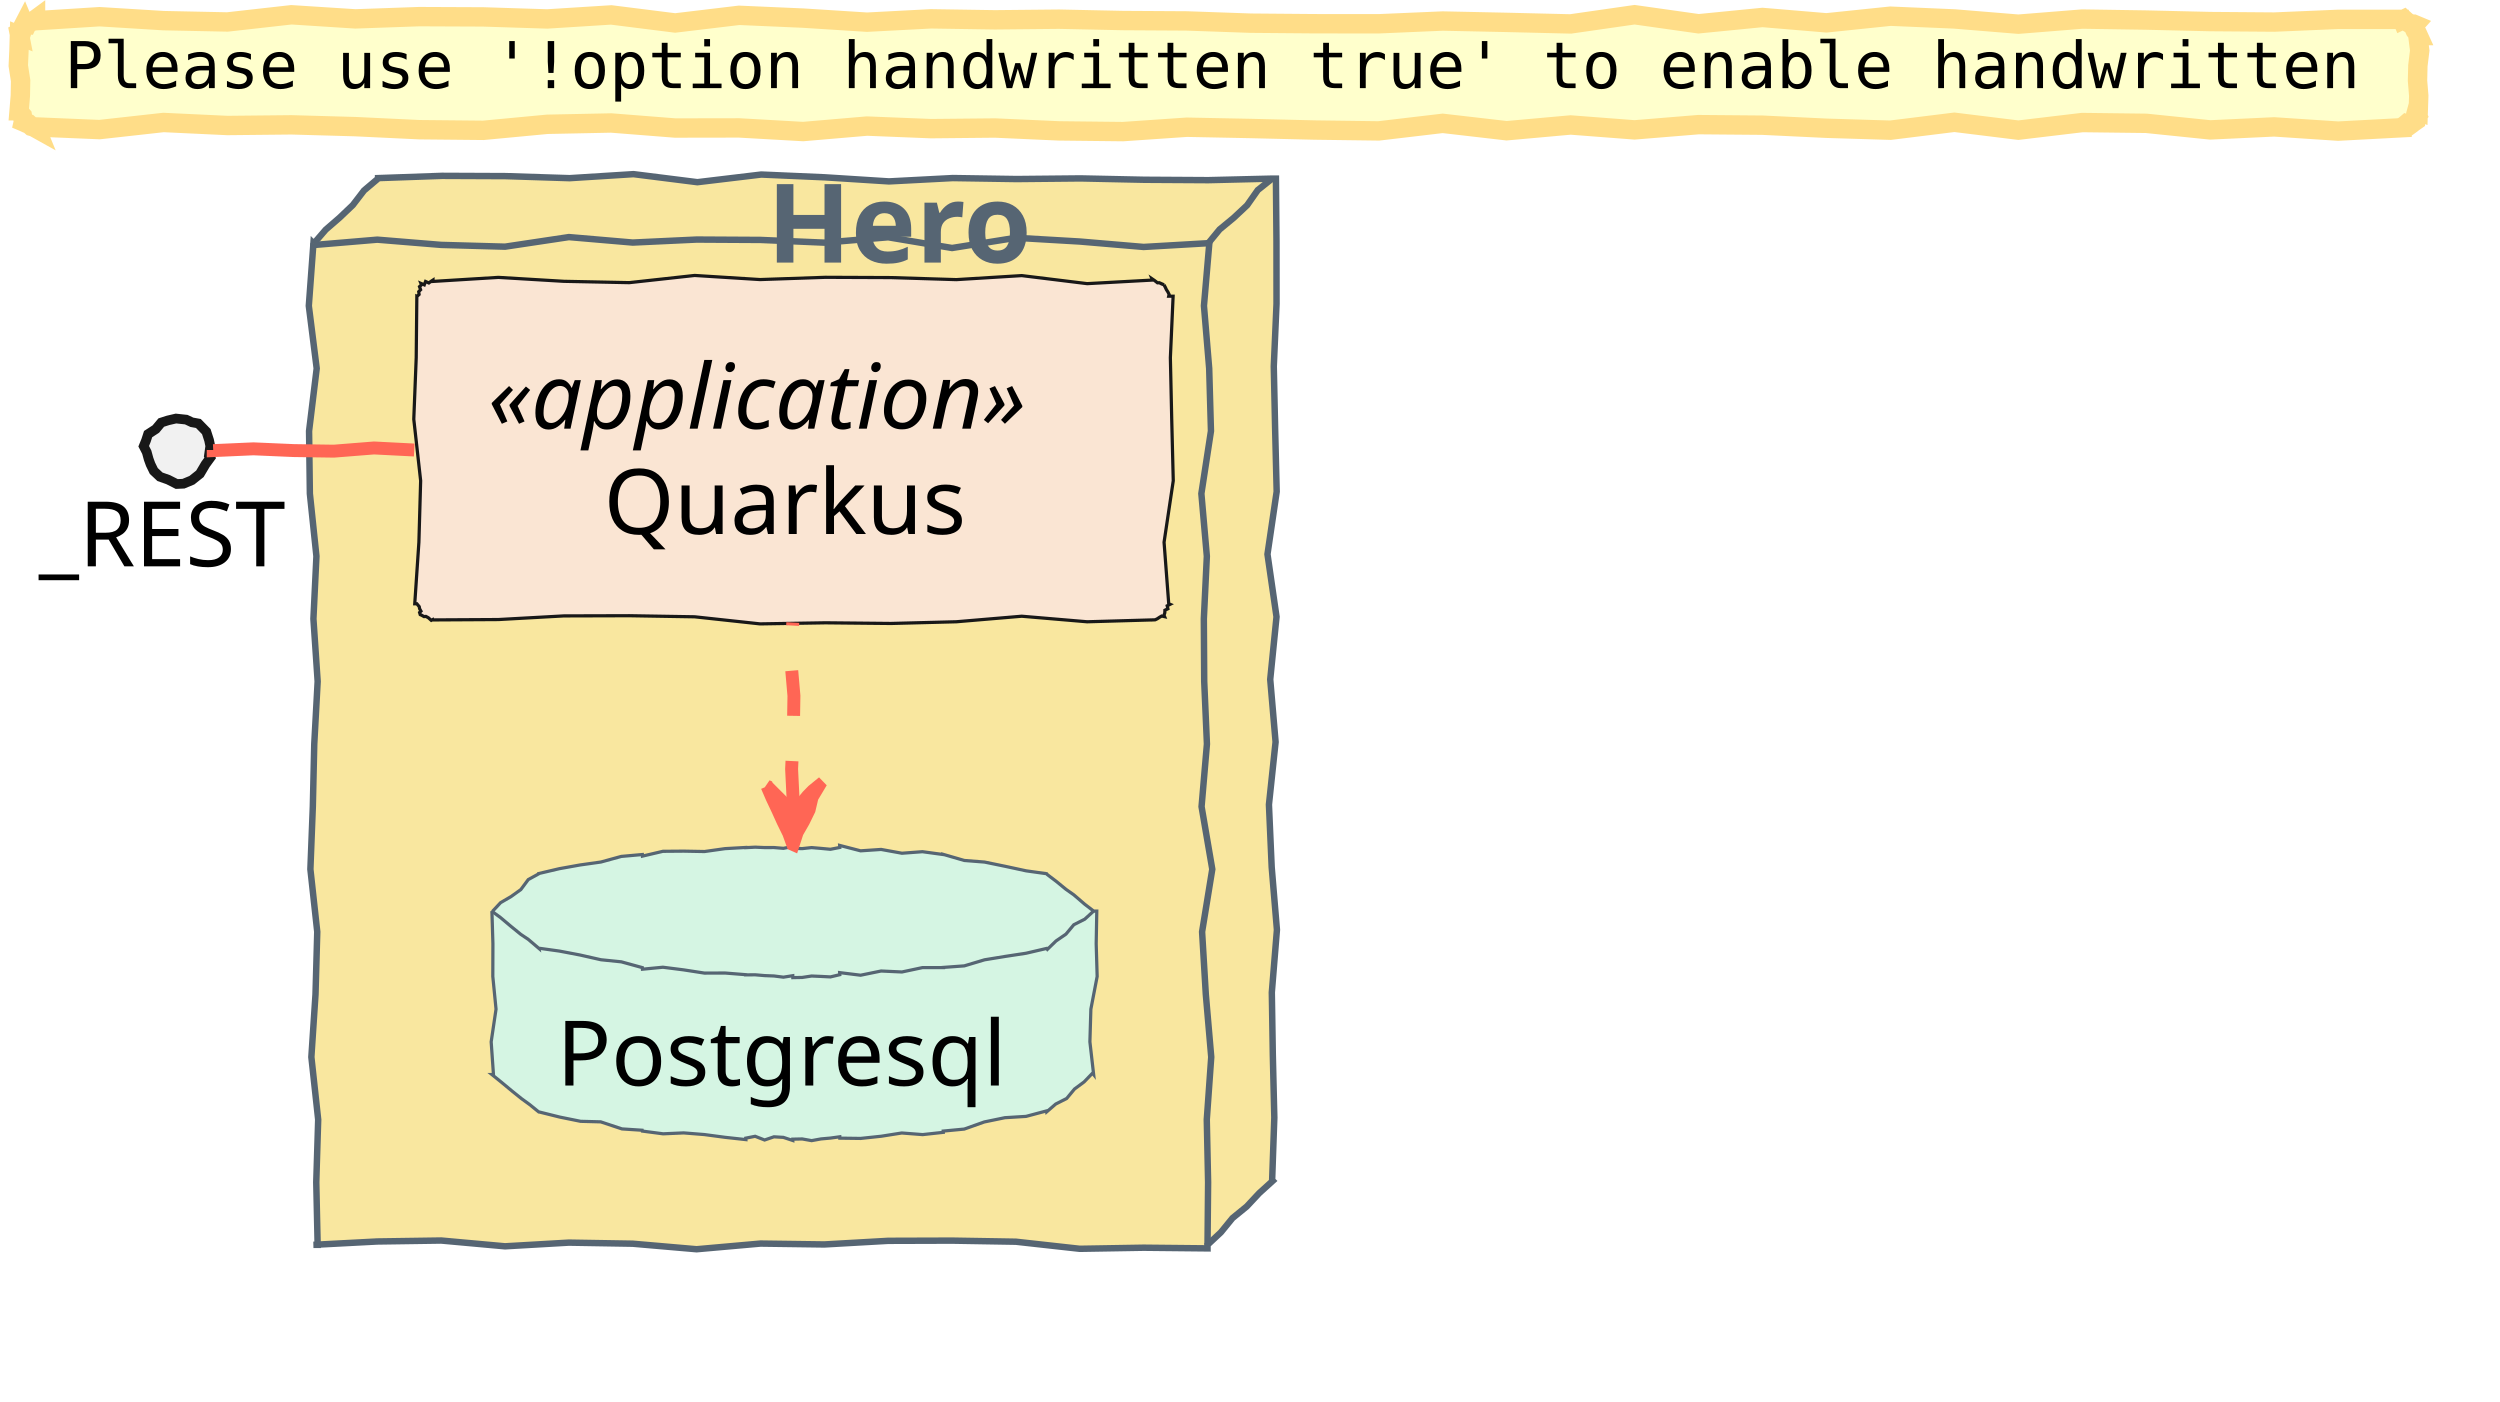
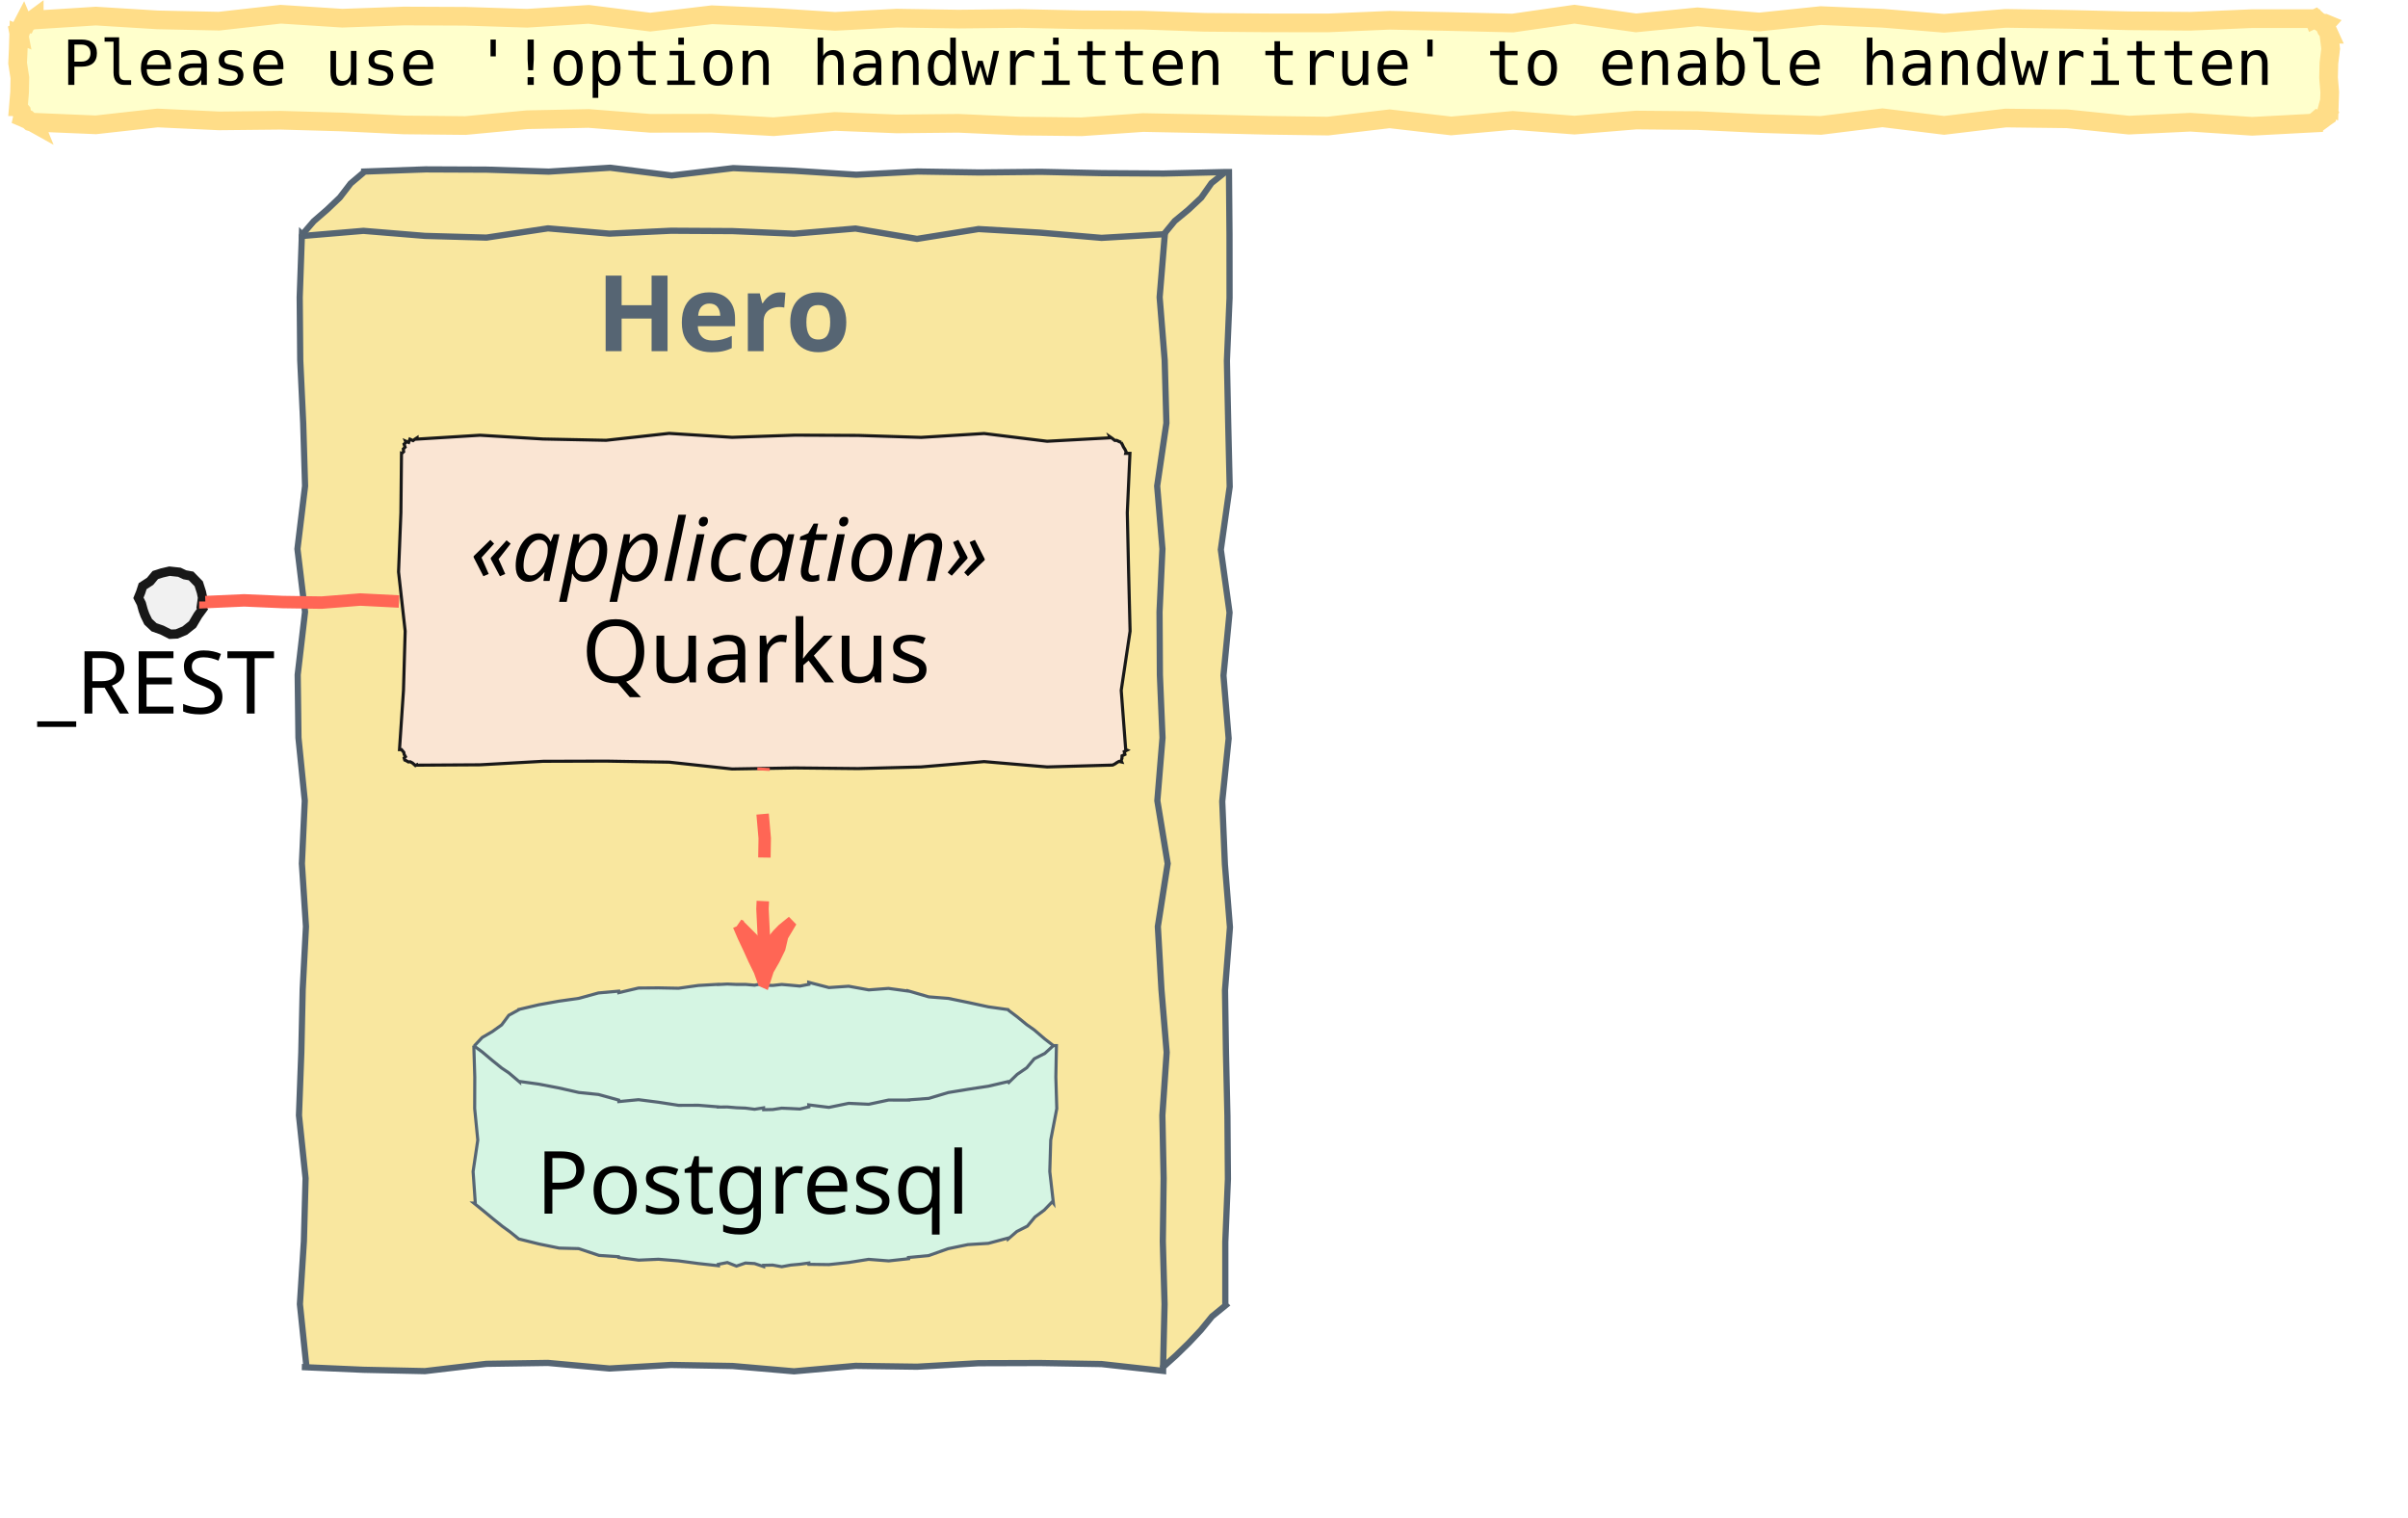
- <svg xmlns="http://www.w3.org/2000/svg" contentStyleType="text/css" data-diagram-type="CLASS" height="678.125px" preserveAspectRatio="none" style="width:1209px;height:678px;background:#FFFFFF;" version="1.1" viewBox="0 0 1209 678" width="1209.375px" zoomAndPan="magnify">
+ <svg xmlns="http://www.w3.org/2000/svg" contentStyleType="text/css" data-diagram-type="CLASS" height="762.5px" preserveAspectRatio="none" style="width:1209px;height:762px;background:#FFFFFF;" version="1.1" viewBox="0 0 1209 762" width="1209.375px" zoomAndPan="magnify">
  <defs />
  <g>
    <polygon fill="#FFFFCC" points="17.188,9.375,17.188,10.032,48.119,8.08,79.051,9.979,109.982,10.624,140.914,7.146,171.846,9.132,202.777,8.042,233.709,8.177,264.64,9.162,295.572,7.215,326.504,11.105,357.435,7.405,388.367,8.757,419.299,10.725,450.23,9.107,481.162,9.588,512.093,9.275,543.025,9.933,573.957,10.122,604.888,11.205,635.82,11.472,666.752,11.498,697.683,10.171,728.615,10.824,759.547,11.569,790.478,7.121,821.41,11.495,852.341,8.448,883.273,11.043,914.205,7.828,945.136,9.161,976.068,11.693,1007,9.223,1037.931,9.704,1068.863,10.433,1099.794,10.676,1130.726,9.363,1161.658,9.375,1161.772,9.651,1162.534,9.282,1163.981,10.564,1165.191,11.275,1166.254,11.633,1167.182,11.663,1167.772,11.908,1167.175,12.575,1167.47,13.613,1167.957,14.73,1168.956,16.059,1169.47,17.188,1169.265,17.188,1170.18,24.463,1169.288,31.738,1169.113,39.014,1169.708,46.289,1169.47,53.565,1168.829,53.299,1168.513,54.462,1169.179,56.033,1168.517,57.053,1168.347,58.277,1167.182,59.089,1167.054,58.779,1166.204,59.854,1165.208,60.572,1163.679,60.007,1162.724,60.827,1161.658,61.377,1161.658,61.771,1130.726,63.414,1099.794,61.364,1068.863,62.822,1037.931,59.646,1007,59.261,976.068,62.951,945.136,59.136,914.205,62.968,883.273,62.023,852.341,60.54,821.41,60.271,790.478,62.811,759.547,60.441,728.615,63.227,697.683,59.65,666.752,63.306,635.82,62.89,604.888,62.142,573.957,61.525,543.025,63.648,512.093,63.294,481.162,61.906,450.23,62.215,419.299,60.97,388.367,63.616,357.435,61.861,326.504,61.916,295.572,59.476,264.64,60.111,233.709,63.035,202.777,62.72,171.846,61.243,140.914,60.37,109.982,60.693,79.051,59.233,48.119,62.673,17.188,61.377,17.482,62.089,16.293,61.426,15.255,61.13,13.818,59.872,12.803,59.63,11.663,59.089,11.29,58.934,11.479,58.097,10.985,56.977,10.822,55.994,9.612,54.578,9.375,53.565,9.235,53.565,9.837,46.289,9.966,39.014,8.841,31.738,9.173,24.463,9.375,17.188,9.519,17.247,9.245,15.839,10.63,15.119,10.996,13.976,11.109,12.728,11.663,11.663,11.72,11.8,13.059,11.907,13.748,10.447,15.103,10.593,16.197,10.107,17.188,9.375" style="stroke:#FFDD88;stroke-width:9.375;" />
    <text fill="#000000" font-family="monospace" font-size="31.25" lengthAdjust="spacing" textLength="1110.031" x="31.25" y="42.627">Please use '!option handwritten true' to enable handwritten</text>
    <g class="cluster" data-qualified-name="hero" data-source-line="43" id="ent0002">
-       <polygon fill="#F9E79F" points="151.581,117.627,151.736,117.782,157.526,111.072,164.223,105.269,170.625,99.171,176.055,92.102,182.831,86.377,182.831,86.134,213.715,85.044,244.599,85.178,275.483,86.164,306.366,84.216,337.25,88.107,368.134,84.407,399.018,85.759,429.902,87.727,460.786,86.109,491.67,86.59,522.554,86.277,553.438,86.935,584.322,87.124,615.206,86.377,617.036,86.377,617.303,116.65,617.328,146.924,616.001,177.197,616.654,207.471,617.4,237.744,612.952,268.018,617.326,298.291,614.279,328.565,616.874,358.838,613.659,389.111,614.992,419.385,617.523,449.658,615.053,479.932,615.535,510.205,616.264,540.479,615.206,570.752,615.512,571.058,608.953,576.999,602.917,583.463,596.034,589.08,590.415,595.961,583.956,602.002,583.956,603.715,553.072,603.391,522.188,603.918,491.304,600.492,460.42,599.964,429.536,600.06,398.652,601.818,367.768,601.388,336.884,604.131,306,601.456,275.116,600.93,244.233,602.715,213.349,599.918,182.465,600.38,151.581,602.002,153.609,602.002,152.942,571.729,153.876,541.455,150.575,511.182,152.578,480.908,153.426,450.635,150.105,420.361,151.281,390.088,151.975,359.815,153.618,329.541,151.568,299.268,153.026,268.994,149.85,238.721,149.464,208.447,153.155,178.174,149.34,147.9,151.581,117.627" style="stroke:#566573;stroke-width:3.125;" />
+       <polygon fill="#F9E79F" points="151.581,117.627,151.736,117.782,157.526,111.072,164.223,105.269,170.625,99.171,176.055,92.102,182.831,86.377,182.831,86.134,213.715,85.044,244.599,85.178,275.483,86.164,306.366,84.216,337.25,88.107,368.134,84.407,399.018,85.759,429.902,87.727,460.786,86.109,491.67,86.59,522.554,86.277,553.438,86.935,584.322,87.124,615.206,86.377,617.036,86.377,617.303,117.974,617.328,149.571,616.001,181.169,616.654,212.766,617.4,244.363,612.952,275.96,617.326,307.558,614.279,339.155,616.874,370.752,613.659,402.349,614.992,433.946,617.523,465.544,615.053,497.141,615.535,528.738,616.264,560.335,616.506,591.933,615.194,623.53,615.206,655.127,615.417,655.338,608.534,660.955,602.915,667.836,596.86,674.281,590.533,680.454,583.956,686.377,583.956,688.293,553.072,684.867,522.188,684.339,491.304,684.435,460.42,686.193,429.536,685.763,398.652,688.506,367.768,685.831,336.884,685.305,306,687.09,275.116,684.293,244.233,684.755,213.349,688.405,182.465,687.738,151.581,686.377,153.876,686.377,150.575,654.78,152.578,623.183,153.426,591.585,150.105,559.988,151.281,528.391,151.975,496.794,153.618,465.196,151.568,433.599,153.026,402.002,149.85,370.405,149.464,338.808,153.155,307.21,149.34,275.613,153.171,244.016,152.226,212.419,150.744,180.821,150.475,149.224,151.581,117.627" style="stroke:#566573;stroke-width:3.125;" />
      <path d="M583.956,117.627 L584.162,117.833 L589.799,110.97 L596.646,105.317 L603.098,99.269 L608.255,91.926 L615.206,86.377" fill="#F9E79F" style="stroke:#566573;stroke-width:3.125;" />
      <path d="M151.581,117.627 L151.581,118.503 L182.465,115.901 L213.349,118.432 L244.233,119.292 L275.116,114.654 L306,117.303 L336.884,115.85 L367.768,116.029 L398.652,117.343 L429.536,114.746 L460.42,119.934 L491.304,115.001 L522.188,116.803 L553.072,119.427 L583.956,117.627" fill="#F9E79F" style="stroke:#566573;stroke-width:3.125;" />
-       <path d="M583.956,117.627 L584.832,117.627 L582.23,147.9 L584.761,178.174 L585.621,208.447 L580.983,238.721 L583.632,268.994 L582.179,299.268 L582.358,329.541 L583.672,359.815 L581.075,390.088 L586.263,420.361 L581.33,450.635 L583.132,480.908 L585.756,511.182 L583.598,541.455 L584.24,571.729 L583.956,602.002" fill="#F9E79F" style="stroke:#566573;stroke-width:3.125;" />
-       <text fill="#566573" font-family="Calibri" font-size="53.125" font-weight="700" lengthAdjust="spacing" textLength="0" x="370.893" y="127.002">Hero</text>
+       <path d="M583.956,117.627 L584.832,117.627 L582.23,149.224 L584.761,180.821 L585.621,212.419 L580.983,244.016 L583.632,275.613 L582.179,307.21 L582.358,338.808 L583.672,370.405 L581.075,402.002 L586.263,433.599 L581.33,465.196 L583.132,496.794 L585.756,528.391 L583.598,559.988 L584.24,591.585 L583.823,623.183 L584.7,654.78 L583.956,686.377" fill="#F9E79F" style="stroke:#566573;stroke-width:3.125;" />
+       <text fill="#566573" font-family="Calibri" font-size="53.125" font-weight="700" lengthAdjust="spacing" textLength="143.189" x="299.299" y="176.314">Hero</text>
    </g>
    <g class="entity" data-qualified-name="hero.heroQuarkus" data-source-line="44" id="ent0003">
-       <polygon fill="#FAE5D3" points="209.393,135.44,209.393,136.096,241.029,134.145,272.664,136.043,304.299,136.689,335.935,133.21,367.57,135.197,399.205,134.107,430.841,134.241,462.476,135.226,494.111,133.279,525.747,137.17,557.382,135.44,557.131,134.833,558.408,135.707,559.764,136.77,560.663,136.73,561.829,137.336,562.907,137.728,562.876,137.715,563.536,138.904,564.052,140.033,564.843,141.276,565.383,142.415,565.195,143.252,567.317,143.252,565.99,172.998,566.643,202.744,567.389,232.49,562.941,262.236,565.195,291.982,565.848,292.253,564.452,292.969,564.793,294.405,563.345,295.1,563.298,296.375,562.907,297.507,563.202,298.22,561.782,297.917,560.739,298.523,559.727,299.205,558.653,299.738,557.382,299.795,557.382,299.783,525.747,300.692,494.111,298.006,462.476,300.684,430.841,301.508,399.205,301.184,367.57,301.711,335.935,298.285,304.299,297.757,272.664,297.853,241.029,299.611,209.393,299.795,209.315,299.606,208.56,299.993,207.114,298.712,205.942,298.092,205.065,298.184,203.869,297.507,203.227,297.241,202.912,296.195,203.578,295.556,202.915,294.366,202.745,293.38,201.581,291.982,200.575,291.982,202.578,262.236,203.426,232.49,200.105,202.744,201.281,172.998,201.581,143.252,201.702,143.302,202.666,142.407,202.492,141.041,203.399,140.122,202.878,138.612,203.869,137.728,203.599,137.076,205.175,137.755,205.793,136.122,207.387,136.845,208.371,136.096,209.393,135.44" style="stroke:#181818;stroke-width:1.562;" />
-       <text fill="#000000" font-family="sans-serif" font-size="43.75" font-style="italic" lengthAdjust="spacing" textLength="294.864" x="235.956" y="207.299">«application»</text>
-       <text fill="#000000" font-family="sans-serif" font-size="43.75" lengthAdjust="spacing" textLength="182.819" x="291.978" y="258.227">Quarkus</text>
+       <polygon fill="#FAE5D3" points="209.393,219.815,209.393,220.471,241.029,218.52,272.664,220.418,304.299,221.064,335.935,217.585,367.57,219.572,399.205,218.482,430.841,218.616,462.476,219.601,494.111,217.654,525.747,221.545,557.382,219.815,557.131,219.208,558.408,220.082,559.764,221.145,560.663,221.105,561.829,221.711,562.907,222.103,562.876,222.09,563.536,223.279,564.052,224.408,564.843,225.651,565.383,226.79,565.195,227.627,567.317,227.627,565.99,257.373,566.643,287.119,567.389,316.865,562.941,346.611,565.195,376.357,565.848,376.628,564.452,377.344,564.793,378.78,563.345,379.475,563.298,380.75,562.907,381.882,563.202,382.595,561.782,382.292,560.739,382.898,559.727,383.58,558.653,384.113,557.382,384.17,557.382,384.158,525.747,385.067,494.111,382.381,462.476,385.059,430.841,385.883,399.205,385.559,367.57,386.086,335.935,382.66,304.299,382.132,272.664,382.228,241.029,383.986,209.393,384.17,209.315,383.981,208.56,384.368,207.114,383.087,205.942,382.467,205.065,382.559,203.869,381.882,203.227,381.616,202.912,380.57,203.578,379.931,202.915,378.741,202.745,377.755,201.581,376.357,200.575,376.357,202.578,346.611,203.426,316.865,200.105,287.119,201.281,257.373,201.581,227.627,201.702,227.677,202.666,226.782,202.492,225.416,203.399,224.497,202.878,222.987,203.869,222.103,203.599,221.451,205.175,222.13,205.793,220.497,207.387,221.22,208.371,220.471,209.393,219.815" style="stroke:#181818;stroke-width:1.562;" />
+       <text fill="#000000" font-family="sans-serif" font-size="43.75" font-style="italic" lengthAdjust="spacing" textLength="294.864" x="235.956" y="291.674">«application»</text>
+       <text fill="#000000" font-family="sans-serif" font-size="43.75" lengthAdjust="spacing" textLength="182.819" x="291.978" y="342.602">Quarkus</text>
    </g>
    <g class="entity" data-qualified-name="hero.heroPostgresql" data-source-line="45" id="ent0004">
-       <path d="M237.893,440.596 L237.893,440.596 L238.075,440.824 L242.082,436.532 L247.154,433.579 L251.879,430.19 L255.464,425.367 L260.627,422.529 L260.607,422.423 L270.522,420.091 L280.536,418.295 L290.618,416.87 L300.463,414.163 L310.641,413.252 L310.693,414.019 L320.584,411.695 L330.628,411.611 L340.69,411.8 L350.644,410.399 L360.655,409.834 L360.657,409.929 L365.201,409.692 L369.754,409.887 L374.303,409.873 L378.86,410.257 L383.389,409.346 L383.389,409.346 L383.409,410.277 L387.956,410.387 L392.49,409.895 L397.043,410.282 L401.597,410.711 L406.123,409.834 L406.054,408.835 L416.19,411.458 L426.1,410.79 L436.182,412.624 L446.087,411.882 L456.137,413.252 L456.119,413.158 L466.327,416.12 L476.13,416.896 L486.172,418.962 L496.234,421.136 L506.151,422.529 L506.51,422.982 L510.694,426.138 L515.492,430.068 L519.296,432.747 L524.583,437.292 L528.885,440.596 L530.407,440.596 L530.119,456.406 L530.587,472.217 L527.543,488.027 L527.073,503.838 L528.885,519.648 L528.885,519.648 L528.348,518.973 L524.287,523.198 L519.621,526.661 L515.833,531.229 L510.547,533.912 L506.151,537.715 L506.064,537.246 L496.206,539.882 L485.976,540.515 L476.011,542.572 L466.304,546.023 L456.137,546.992 L456.178,547.596 L446.203,548.693 L436.101,547.913 L426.159,549.485 L416.181,550.545 L406.123,550.41 L406.108,549.754 L401.573,550.375 L397.033,550.78 L392.502,551.608 L387.935,550.795 L383.389,550.898 L383.389,550.898 L383.403,551.541 L378.826,550.032 L374.275,549.763 L369.764,551.305 L365.181,549.512 L360.655,550.41 L360.703,551.115 L350.672,550.013 L340.624,548.672 L330.613,547.869 L320.687,548.312 L310.641,546.992 L310.565,546.583 L300.788,545.945 L290.495,542.526 L280.789,542.269 L270.752,540.232 L260.627,537.715 L260.839,537.981 L256.121,534.153 L252.161,531.278 L247.517,527.542 L242.586,523.446 L237.893,519.648 L238.638,519.648 L237.531,503.838 L239.883,488.027 L238.323,472.217 L238.373,456.406 L237.893,440.596" fill="#D5F5E3" style="stroke:#566573;stroke-width:1.562;" />
-       <path d="M237.893,440.596 L237.893,440.596 L238.075,440.824 L242.082,443.759 L247.154,448.032 L251.879,451.87 L255.464,454.273 L260.627,458.662 L260.607,458.556 L270.522,459.935 L280.536,461.849 L290.618,464.135 L300.463,465.14 L310.641,467.94 L310.693,468.707 L320.584,467.75 L330.628,469.033 L340.69,470.589 L350.644,470.555 L360.655,471.357 L360.657,471.452 L365.201,471.411 L369.754,471.801 L374.303,471.982 L378.86,472.561 L383.389,471.846 L383.389,471.846 L383.409,472.777 L387.956,472.691 L392.49,472.004 L397.043,472.197 L401.597,472.43 L406.123,471.357 L406.054,470.358 L416.19,471.614 L426.1,469.579 L436.182,470.046 L446.087,467.937 L456.137,467.94 L456.119,467.846 L466.327,467.097 L476.13,464.162 L486.172,462.517 L496.234,460.98 L506.151,458.662 L506.51,459.115 L510.694,455.045 L515.492,451.748 L519.296,447.2 L524.583,444.518 L528.885,440.596" fill="none" style="stroke:#566573;stroke-width:1.562;" />
-       <text fill="#000000" font-family="sans-serif" font-size="43.75" lengthAdjust="spacing" textLength="228.491" x="269.143" y="524.955">Postgresql</text>
+       <path d="M237.893,524.971 L237.893,524.971 L238.075,525.199 L242.082,520.907 L247.154,517.954 L251.879,514.565 L255.464,509.742 L260.627,506.904 L260.607,506.798 L270.522,504.466 L280.536,502.67 L290.618,501.245 L300.463,498.538 L310.641,497.627 L310.693,498.394 L320.584,496.07 L330.628,495.986 L340.69,496.175 L350.644,494.774 L360.655,494.209 L360.657,494.304 L365.201,494.067 L369.754,494.262 L374.303,494.248 L378.86,494.632 L383.389,493.721 L383.389,493.721 L383.409,494.652 L387.956,494.762 L392.49,494.27 L397.043,494.657 L401.597,495.086 L406.123,494.209 L406.054,493.21 L416.19,495.833 L426.1,495.165 L436.182,496.999 L446.087,496.257 L456.137,497.627 L456.119,497.533 L466.327,500.495 L476.13,501.271 L486.172,503.337 L496.234,505.511 L506.151,506.904 L506.51,507.357 L510.694,510.513 L515.492,514.443 L519.296,517.122 L524.583,521.667 L528.885,524.971 L530.407,524.971 L530.119,540.781 L530.587,556.592 L527.543,572.402 L527.073,588.213 L528.885,604.023 L528.885,604.023 L528.348,603.348 L524.287,607.573 L519.621,611.036 L515.833,615.604 L510.547,618.287 L506.151,622.09 L506.064,621.621 L496.206,624.257 L485.976,624.89 L476.011,626.947 L466.304,630.398 L456.137,631.367 L456.178,631.971 L446.203,633.068 L436.101,632.288 L426.159,633.86 L416.181,634.92 L406.123,634.785 L406.108,634.129 L401.573,634.75 L397.033,635.155 L392.502,635.983 L387.935,635.17 L383.389,635.273 L383.389,635.273 L383.403,635.916 L378.826,634.407 L374.275,634.138 L369.764,635.68 L365.181,633.887 L360.655,634.785 L360.703,635.49 L350.672,634.388 L340.624,633.047 L330.613,632.244 L320.687,632.687 L310.641,631.367 L310.565,630.958 L300.788,630.32 L290.495,626.901 L280.789,626.644 L270.752,624.607 L260.627,622.09 L260.839,622.356 L256.121,618.528 L252.161,615.653 L247.517,611.917 L242.586,607.821 L237.893,604.023 L238.638,604.023 L237.531,588.213 L239.883,572.402 L238.323,556.592 L238.373,540.781 L237.893,524.971" fill="#D5F5E3" style="stroke:#566573;stroke-width:1.562;" />
+       <path d="M237.893,524.971 L237.893,524.971 L238.075,525.199 L242.082,528.134 L247.154,532.407 L251.879,536.245 L255.464,538.648 L260.627,543.037 L260.607,542.931 L270.522,544.31 L280.536,546.224 L290.618,548.51 L300.463,549.515 L310.641,552.314 L310.693,553.082 L320.584,552.125 L330.628,553.408 L340.69,554.964 L350.644,554.93 L360.655,555.732 L360.657,555.827 L365.201,555.786 L369.754,556.176 L374.303,556.357 L378.86,556.936 L383.389,556.221 L383.389,556.221 L383.409,557.153 L387.956,557.066 L392.49,556.379 L397.043,556.572 L401.597,556.805 L406.123,555.732 L406.054,554.733 L416.19,555.989 L426.1,553.954 L436.182,554.421 L446.087,552.312 L456.137,552.314 L456.119,552.221 L466.327,551.472 L476.13,548.537 L486.172,546.892 L496.234,545.355 L506.151,543.037 L506.51,543.49 L510.694,539.42 L515.492,536.123 L519.296,531.575 L524.583,528.893 L528.885,524.971" fill="none" style="stroke:#566573;stroke-width:1.562;" />
+       <text fill="#000000" font-family="sans-serif" font-size="43.75" lengthAdjust="spacing" textLength="228.491" x="269.143" y="609.33">Postgresql</text>
    </g>
    <g class="entity" data-qualified-name="heroQuarkuslol7" data-source-line="49" id="ent0008">
-       <polygon fill="#F1F1F1" points="101.667,221.428,99.377,224.557,96.668,229.141,92.793,232.23,88.722,233.919,85.476,234.066,81.303,231.953,77.367,230.573,74.378,227.771,72.811,224.563,71.882,222.008,70.971,218.672,69.493,215.801,70.629,212.998,71.624,209.927,75.358,207.498,77.986,204.347,81.238,203.301,85.104,202.4,90.061,202.935,92.777,204.216,95.934,204.796,99.773,208.729,101.111,212.881,101.692,215.714,101.034,220.382" style="stroke:#181818;stroke-width:4.688;" />
+       <polygon fill="#F1F1F1" points="101.667,305.803,99.377,308.932,96.668,313.516,92.793,316.605,88.722,318.294,85.476,318.441,81.303,316.328,77.367,314.948,74.378,312.146,72.811,308.938,71.882,306.383,70.971,303.047,69.493,300.176,70.629,297.373,71.624,294.302,75.358,291.873,77.986,288.722,81.238,287.676,85.104,286.775,90.061,287.31,92.777,288.591,95.934,289.171,99.773,293.104,101.111,297.256,101.692,300.089,101.034,304.757" style="stroke:#181818;stroke-width:4.688;" />
    </g>
-     <text fill="#000000" font-family="sans-serif" font-size="43.75" lengthAdjust="spacing" textLength="134.412" x="18.75" y="273.862">_REST</text>
+     <text fill="#000000" font-family="sans-serif" font-size="43.75" lengthAdjust="spacing" textLength="134.412" x="18.75" y="358.237">_REST</text>
    <g class="link" data-entity-1="ent0004" data-entity-2="ent0003" data-link-type="dependency" data-source-line="46" id="lnk6">
-       <path d="M383.393,389.596 L383.685,389.596 L382.818,371.889 L383.662,354.183 L383.948,336.477 L382.402,318.771 L383.393,301.065" fill="none" style="stroke:#FF6655;stroke-width:6.25;stroke-dasharray:21.875,21.875;" />
-       <polygon fill="#FF6655" points="383.393,408.346,383.593,408.435,385.499,402.545,388.577,397.178,391.274,391.64,392.714,385.544,395.893,380.221,395.836,380.163,393.079,382.407,390.611,384.938,388.343,387.671,385.384,389.712,383.393,392.721,383.801,393.128,380.429,389.757,378.248,387.575,376.212,385.539,373.33,382.658,370.893,380.221,370.958,380.25,373.363,385.832,376.063,391.546,378.621,397.197,381.451,402.969,383.393,408.346" style="stroke:#FF6655;stroke-width:6.25;" />
+       <path d="M383.393,473.971 L383.685,473.971 L382.818,456.264 L383.662,438.558 L383.948,420.852 L382.402,403.146 L383.393,385.44" fill="none" style="stroke:#FF6655;stroke-width:6.25;stroke-dasharray:21.875,21.875;" />
+       <polygon fill="#FF6655" points="383.393,492.721,383.593,492.81,385.499,486.92,388.577,481.553,391.274,476.015,392.714,469.919,395.893,464.596,395.836,464.538,393.079,466.782,390.611,469.313,388.343,472.046,385.384,474.087,383.393,477.096,383.801,477.503,380.429,474.132,378.248,471.95,376.212,469.914,373.33,467.033,370.893,464.596,370.958,464.625,373.363,470.207,376.063,475.921,378.621,481.572,381.451,487.344,383.393,492.721" style="stroke:#FF6655;stroke-width:6.25;" />
    </g>
    <g class="link" data-entity-1="ent0008" data-entity-2="ent0003" data-link-type="association" data-source-line="49" id="lnk9">
-       <path d="M103.112,217.627 L103.112,217.919 L122.556,217.052 L142,217.895 L161.443,218.182 L180.887,216.636 L200.331,217.627" fill="none" style="stroke:#FF6655;stroke-width:6.25;" />
+       <path d="M103.112,302.002 L103.112,302.294 L122.556,301.426 L142,302.27 L161.443,302.557 L180.887,301.011 L200.331,302.002" fill="none" style="stroke:#FF6655;stroke-width:6.25;" />
    </g>
  </g>
</svg>
